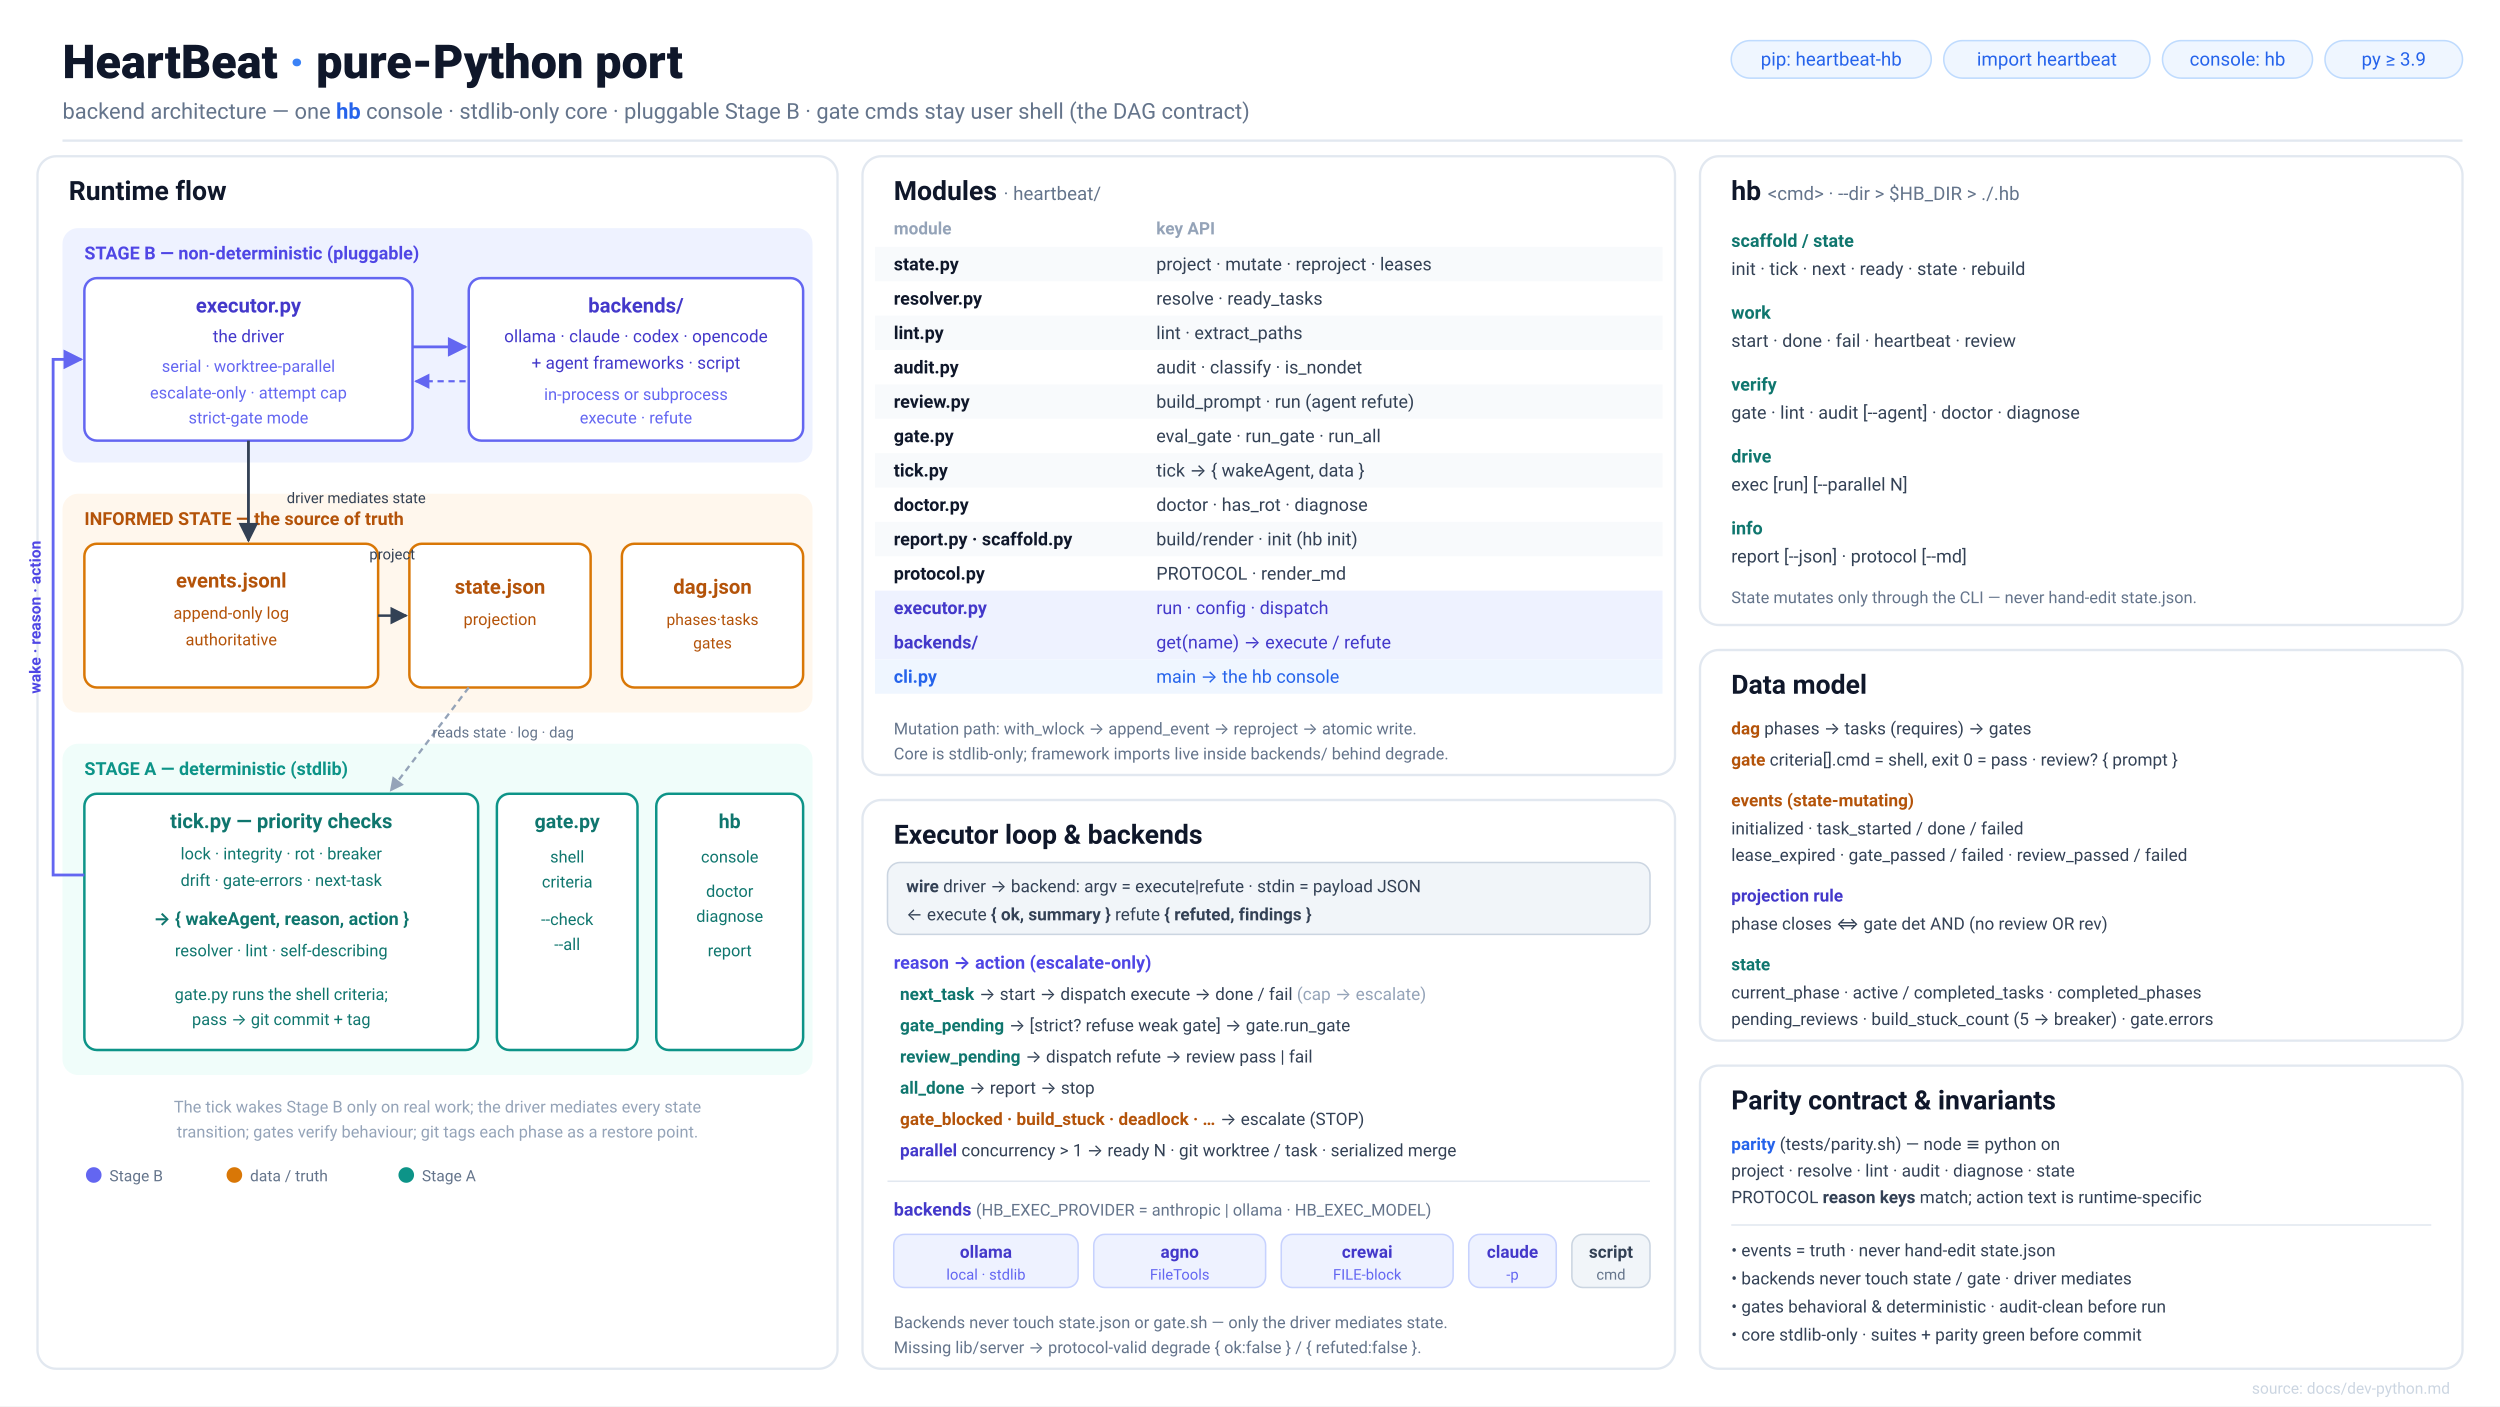
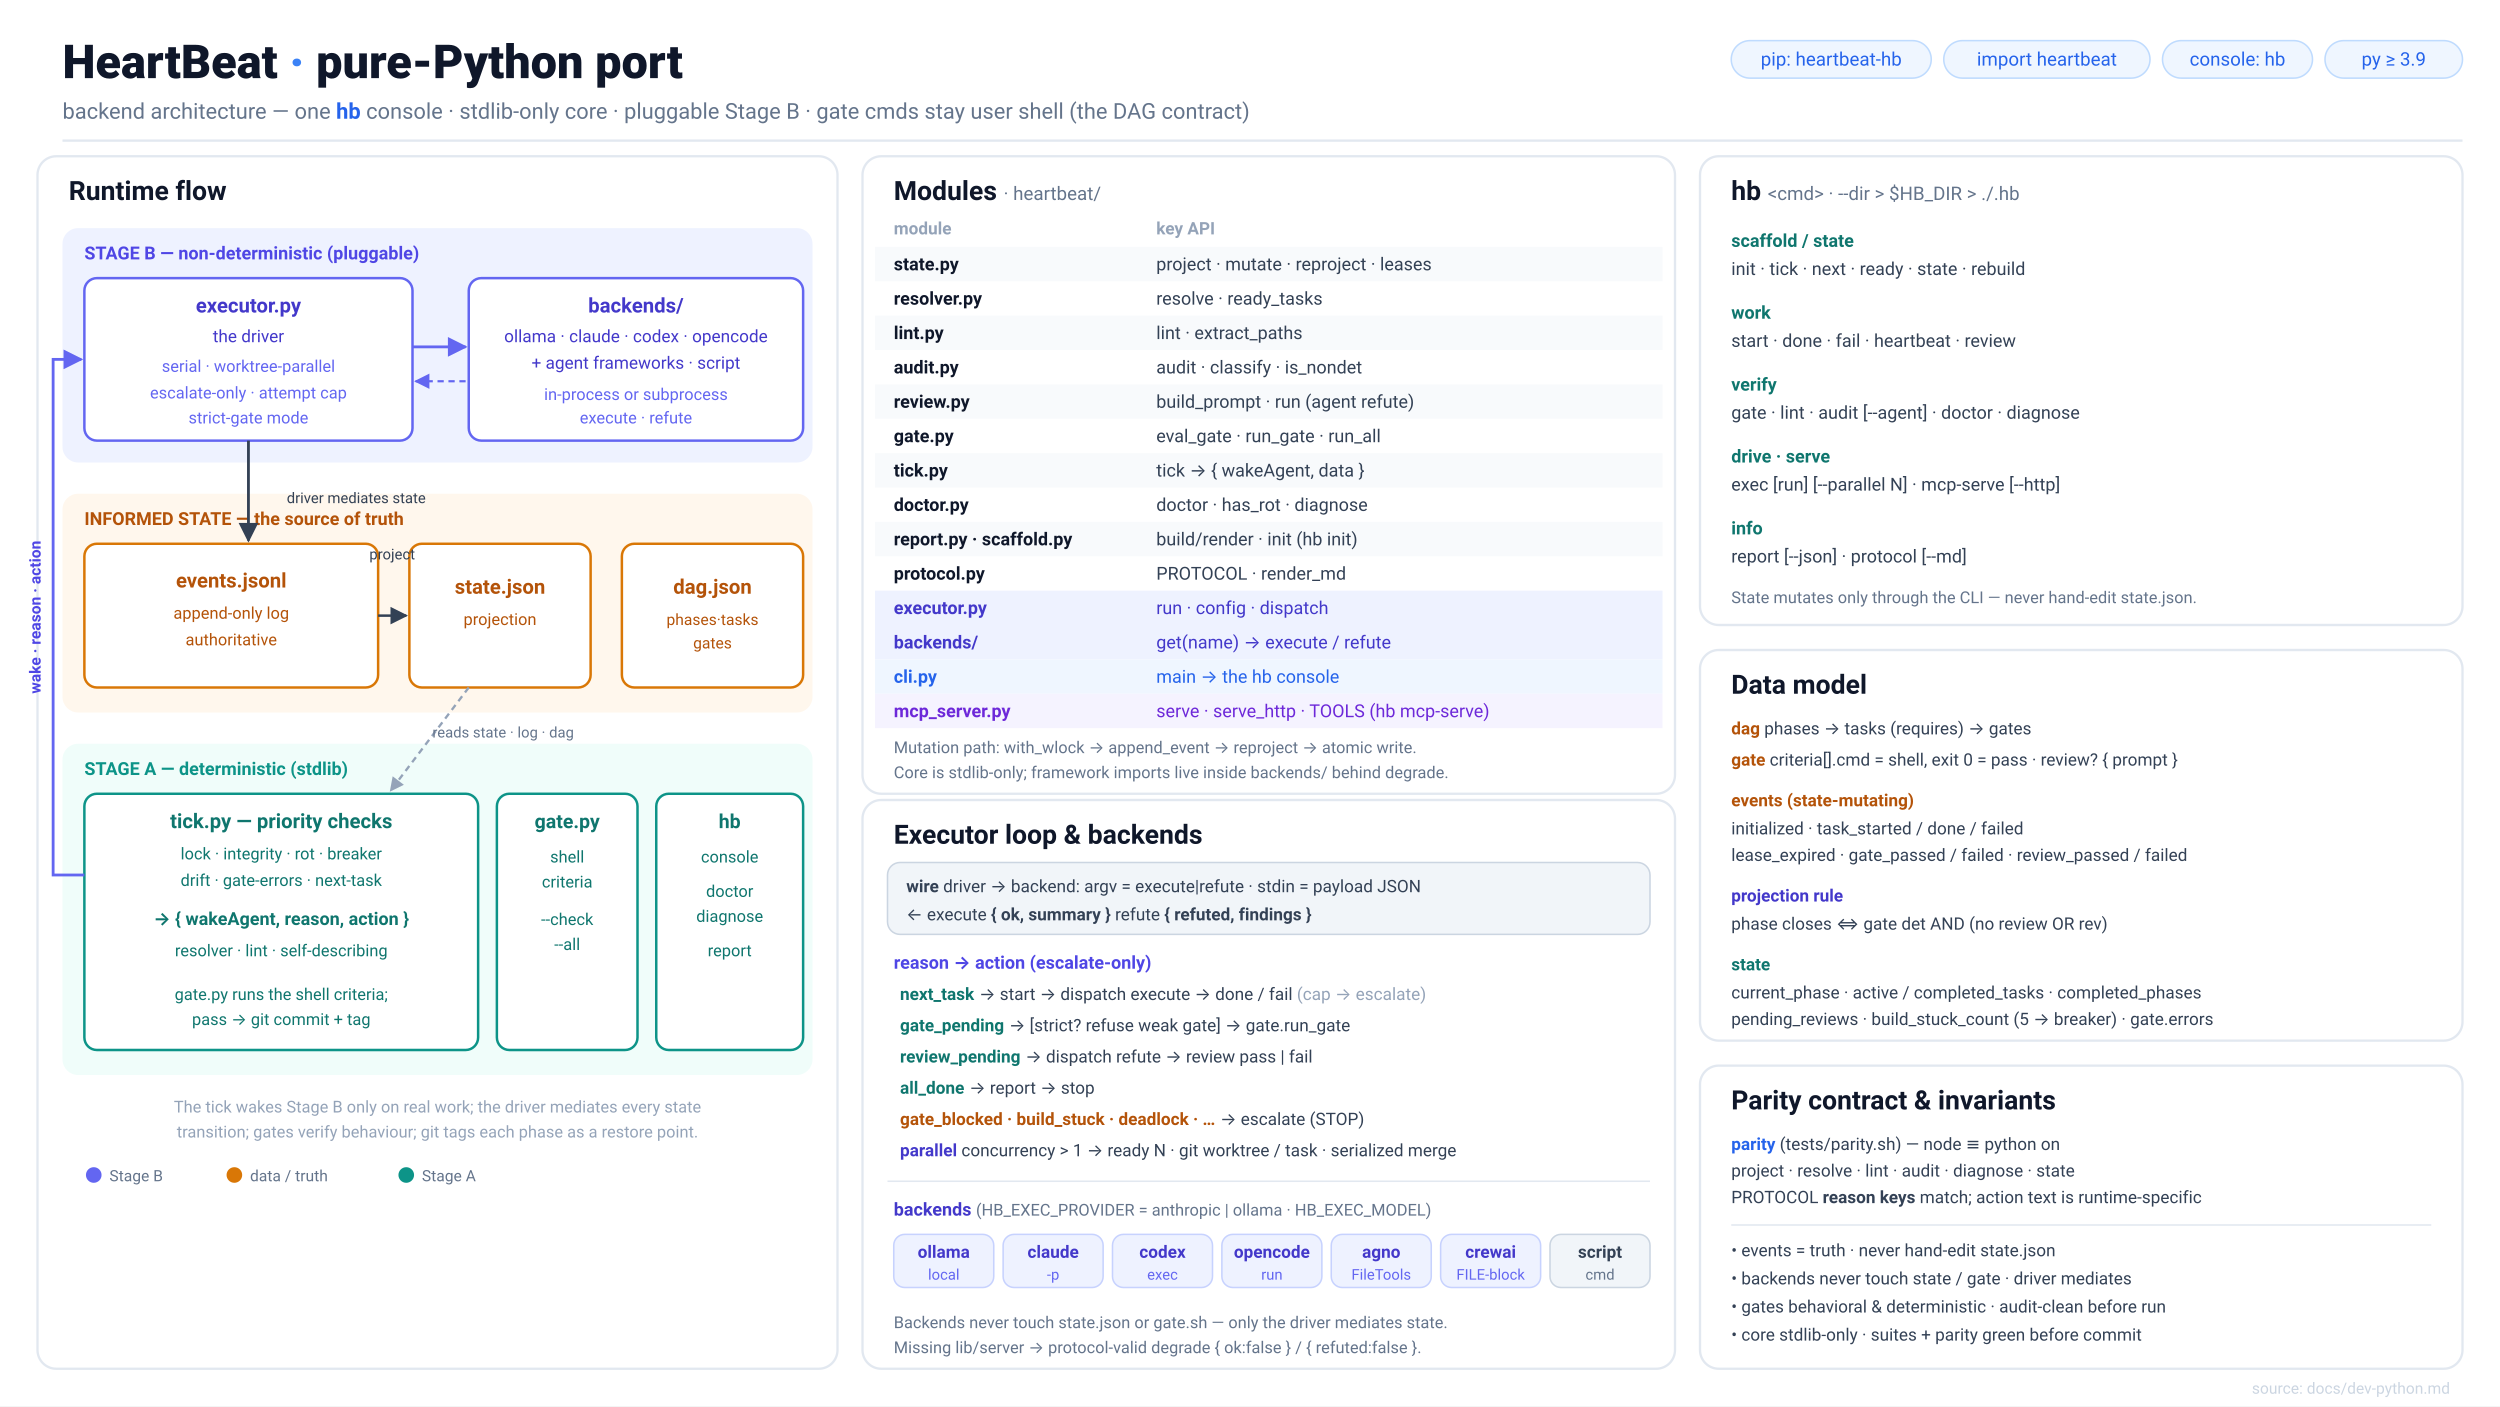
<svg xmlns="http://www.w3.org/2000/svg" viewBox="0 0 1600 900" font-family="system-ui, -apple-system, Segoe UI, Roboto, sans-serif">
  <defs>
    <marker id="a" viewBox="0 0 10 10" refX="9" refY="5" markerWidth="7" markerHeight="7" orient="auto">
      <path d="M0,0 L10,5 L0,10 z" fill="#334155" />
    </marker>
    <marker id="ai" viewBox="0 0 10 10" refX="9" refY="5" markerWidth="7" markerHeight="7" orient="auto">
      <path d="M0,0 L10,5 L0,10 z" fill="#6366f1" />
    </marker>
    <marker id="at" viewBox="0 0 10 10" refX="9" refY="5" markerWidth="7" markerHeight="7" orient="auto">
      <path d="M0,0 L10,5 L0,10 z" fill="#0d9488" />
    </marker>
    <marker id="ag" viewBox="0 0 10 10" refX="9" refY="5" markerWidth="6" markerHeight="6" orient="auto">
      <path d="M0,0 L10,5 L0,10 z" fill="#94a3b8" />
    </marker>
  </defs>
  <rect width="1600" height="900" fill="#ffffff" />
  <text x="40" y="50" font-size="30" font-weight="800" fill="#0f172a">HeartBeat <tspan fill="#3b82f6">·</tspan> pure-Python port</text>
  <text x="40" y="76" font-size="14" fill="#64748b">backend architecture — one <tspan font-weight="700" fill="#2563eb">hb</tspan> console · stdlib-only core · pluggable Stage B · gate cmds stay user shell (the DAG contract)</text>
  <g font-size="12" fill="#2563eb">
    <rect x="1108" y="26" width="128" height="24" rx="12" fill="#eff6ff" stroke="#bfdbfe" />
    <text x="1172" y="42" text-anchor="middle">pip: heartbeat-hb</text>
    <rect x="1244" y="26" width="132" height="24" rx="12" fill="#eff6ff" stroke="#bfdbfe" />
    <text x="1310" y="42" text-anchor="middle">import heartbeat</text>
    <rect x="1384" y="26" width="96" height="24" rx="12" fill="#eff6ff" stroke="#bfdbfe" />
    <text x="1432" y="42" text-anchor="middle">console: hb</text>
    <rect x="1488" y="26" width="88" height="24" rx="12" fill="#eff6ff" stroke="#bfdbfe" />
    <text x="1532" y="42" text-anchor="middle">py ≥ 3.9</text>
  </g>
  <line x1="40" y1="90" x2="1576" y2="90" stroke="#e2e8f0" stroke-width="1.5" />
  <rect x="24" y="100" width="512" height="776" rx="12" fill="#ffffff" stroke="#e2e8f0" stroke-width="1.5" />
  <text x="44" y="128" font-size="17" font-weight="700" fill="#0f172a">Runtime flow</text>
  <rect x="40" y="146" width="480" height="150" rx="10" fill="#eef2ff" />
  <text x="54" y="166" font-size="11.5" font-weight="700" fill="#4f46e5">STAGE B — non-deterministic (pluggable)</text>
  <rect x="54" y="178" width="210" height="104" rx="8" fill="#ffffff" stroke="#6366f1" stroke-width="1.6" />
  <text x="159" y="200" text-anchor="middle" font-size="13" font-weight="700" fill="#4338ca">executor.py</text>
  <text x="159" y="219" text-anchor="middle" font-size="11" fill="#4338ca">the driver</text>
  <text x="159" y="238" text-anchor="middle" font-size="10.5" fill="#6366f1">serial · worktree-parallel</text>
  <text x="159" y="255" text-anchor="middle" font-size="10.5" fill="#6366f1">escalate-only · attempt cap</text>
  <text x="159" y="271" text-anchor="middle" font-size="10.5" fill="#6366f1">strict-gate mode</text>
  <rect x="300" y="178" width="214" height="104" rx="8" fill="#ffffff" stroke="#6366f1" stroke-width="1.6" />
  <text x="407" y="200" text-anchor="middle" font-size="13" font-weight="700" fill="#4338ca">backends/</text>
  <text x="407" y="219" text-anchor="middle" font-size="11" fill="#4338ca">ollama · claude · codex · opencode</text>
  <text x="407" y="236" text-anchor="middle" font-size="11" fill="#4338ca">+ agent frameworks · script</text>
  <text x="407" y="256" text-anchor="middle" font-size="10.5" fill="#6366f1">in-process or subprocess</text>
  <text x="407" y="271" text-anchor="middle" font-size="10.5" fill="#6366f1">execute · refute</text>
  <line x1="264" y1="222" x2="298" y2="222" stroke="#6366f1" stroke-width="1.8" marker-end="url(#ai)" />
  <path d="M298,244 L266,244" fill="none" stroke="#6366f1" stroke-width="1.4" stroke-dasharray="4 3" marker-end="url(#ai)" />
  <rect x="40" y="316" width="480" height="140" rx="10" fill="#fff7ed" />
  <text x="54" y="336" font-size="11.5" font-weight="700" fill="#b45309">INFORMED STATE — the source of truth</text>
  <rect x="54" y="348" width="188" height="92" rx="8" fill="#ffffff" stroke="#d97706" stroke-width="1.6" />
  <text x="148" y="376" text-anchor="middle" font-size="13" font-weight="700" fill="#b45309">events.jsonl</text>
  <text x="148" y="396" text-anchor="middle" font-size="10.5" fill="#b45309">append-only log</text>
  <text x="148" y="413" text-anchor="middle" font-size="10.5" fill="#b45309">authoritative</text>
  <rect x="262" y="348" width="116" height="92" rx="8" fill="#ffffff" stroke="#d97706" stroke-width="1.6" />
  <text x="320" y="380" text-anchor="middle" font-size="13" font-weight="700" fill="#b45309">state.json</text>
  <text x="320" y="400" text-anchor="middle" font-size="10.5" fill="#b45309">projection</text>
  <rect x="398" y="348" width="116" height="92" rx="8" fill="#ffffff" stroke="#d97706" stroke-width="1.6" />
  <text x="456" y="380" text-anchor="middle" font-size="13" font-weight="700" fill="#b45309">dag.json</text>
  <text x="456" y="400" text-anchor="middle" font-size="10" fill="#b45309">phases·tasks</text>
  <text x="456" y="415" text-anchor="middle" font-size="10" fill="#b45309">gates</text>
  <line x1="242" y1="394" x2="260" y2="394" stroke="#334155" stroke-width="1.6" marker-end="url(#a)" />
  <text x="251" y="358" text-anchor="middle" font-size="9.5" fill="#334155">project</text>
  <rect x="40" y="476" width="480" height="212" rx="10" fill="#f0fdfa" />
  <text x="54" y="496" font-size="11.5" font-weight="700" fill="#0d9488">STAGE A — deterministic (stdlib)</text>
  <rect x="54" y="508" width="252" height="164" rx="8" fill="#ffffff" stroke="#0d9488" stroke-width="1.6" />
  <text x="180" y="530" text-anchor="middle" font-size="13" font-weight="700" fill="#0f766e">tick.py — priority checks</text>
  <text x="180" y="550" text-anchor="middle" font-size="10.5" fill="#0f766e">lock · integrity · rot · breaker</text>
  <text x="180" y="567" text-anchor="middle" font-size="10.5" fill="#0f766e">drift · gate-errors · next-task</text>
  <text x="180" y="592" text-anchor="middle" font-size="11.5" font-weight="700" fill="#0f766e">→ { wakeAgent, reason, action }</text>
  <text x="180" y="612" text-anchor="middle" font-size="10.5" fill="#0f766e">resolver · lint · self-describing</text>
  <text x="180" y="640" text-anchor="middle" font-size="10.5" fill="#0f766e">gate.py runs the shell criteria;</text>
  <text x="180" y="656" text-anchor="middle" font-size="10.5" fill="#0f766e">pass → git commit + tag</text>
  <rect x="318" y="508" width="90" height="164" rx="8" fill="#ffffff" stroke="#0d9488" stroke-width="1.6" />
  <text x="363" y="530" text-anchor="middle" font-size="12.5" font-weight="700" fill="#0f766e">gate.py</text>
  <text x="363" y="552" text-anchor="middle" font-size="10.5" fill="#0f766e">shell</text>
  <text x="363" y="568" text-anchor="middle" font-size="10.5" fill="#0f766e">criteria</text>
  <text x="363" y="592" text-anchor="middle" font-size="10.5" fill="#0f766e">--check</text>
  <text x="363" y="608" text-anchor="middle" font-size="10.5" fill="#0f766e">--all</text>
  <rect x="420" y="508" width="94" height="164" rx="8" fill="#ffffff" stroke="#0d9488" stroke-width="1.6" />
  <text x="467" y="530" text-anchor="middle" font-size="12.5" font-weight="700" fill="#0f766e">hb</text>
  <text x="467" y="552" text-anchor="middle" font-size="10.5" fill="#0f766e">console</text>
  <text x="467" y="574" text-anchor="middle" font-size="10.5" fill="#0f766e">doctor</text>
  <text x="467" y="590" text-anchor="middle" font-size="10.5" fill="#0f766e">diagnose</text>
  <text x="467" y="612" text-anchor="middle" font-size="10.5" fill="#0f766e">report</text>
  <path d="M54,560 L34,560 L34,230 L52,230" fill="none" stroke="#6366f1" stroke-width="1.8" marker-end="url(#ai)" />
  <text x="26" y="395" transform="rotate(-90 26 395)" text-anchor="middle" font-size="10" font-weight="600" fill="#4f46e5">wake · reason · action</text>
  <path d="M159,282 L159,346" fill="none" stroke="#334155" stroke-width="1.8" marker-end="url(#a)" />
  <text x="228" y="322" text-anchor="middle" font-size="9.5" fill="#334155">driver mediates state</text>
  <path d="M300,440 L250,506" fill="none" stroke="#94a3b8" stroke-width="1.5" stroke-dasharray="4 3" marker-end="url(#ag)" />
  <text x="322" y="472" text-anchor="middle" font-size="9.5" fill="#64748b">reads state · log · dag</text>
  <text x="280" y="712" text-anchor="middle" font-size="10.5" fill="#94a3b8">The tick wakes Stage B only on real work; the driver mediates every state</text>
  <text x="280" y="728" text-anchor="middle" font-size="10.5" fill="#94a3b8">transition; gates verify behaviour; git tags each phase as a restore point.</text>
  <g font-size="10" fill="#64748b">
    <circle cx="60" cy="752" r="5" fill="#6366f1" />
    <text x="70" y="756">Stage B</text>
    <circle cx="150" cy="752" r="5" fill="#d97706" />
    <text x="160" y="756">data / truth</text>
    <circle cx="260" cy="752" r="5" fill="#0d9488" />
    <text x="270" y="756">Stage A</text>
  </g>
-   <rect x="552" y="100" width="520" height="396" rx="12" fill="#ffffff" stroke="#e2e8f0" stroke-width="1.5" />
+   <rect x="552" y="100" width="520" height="408" rx="12" fill="#ffffff" stroke="#e2e8f0" stroke-width="1.5" />
  <text x="572" y="128" font-size="17" font-weight="700" fill="#0f172a">Modules <tspan font-size="12" font-weight="400" fill="#64748b">· heartbeat/</tspan>
  </text>
  <text x="572" y="150" font-size="11" font-weight="700" fill="#94a3b8">module</text>
  <text x="740" y="150" font-size="11" font-weight="700" fill="#94a3b8">key API</text>
  <g font-size="11.5">
    <g fill="#334155">
      <rect x="560" y="158" width="504" height="22" fill="#f8fafc" />
      <text x="572" y="173" font-weight="600" fill="#0f172a">state.py</text>
      <text x="740" y="173">project · mutate · reproject · leases</text>
      <text x="572" y="195" font-weight="600" fill="#0f172a">resolver.py</text>
      <text x="740" y="195">resolve · ready_tasks</text>
      <rect x="560" y="202" width="504" height="22" fill="#f8fafc" />
      <text x="572" y="217" font-weight="600" fill="#0f172a">lint.py</text>
      <text x="740" y="217">lint · extract_paths</text>
      <text x="572" y="239" font-weight="600" fill="#0f172a">audit.py</text>
      <text x="740" y="239">audit · classify · is_nondet</text>
      <rect x="560" y="246" width="504" height="22" fill="#f8fafc" />
      <text x="572" y="261" font-weight="600" fill="#0f172a">review.py</text>
      <text x="740" y="261">build_prompt · run  (agent refute)</text>
      <text x="572" y="283" font-weight="600" fill="#0f172a">gate.py</text>
      <text x="740" y="283">eval_gate · run_gate · run_all</text>
      <rect x="560" y="290" width="504" height="22" fill="#f8fafc" />
      <text x="572" y="305" font-weight="600" fill="#0f172a">tick.py</text>
      <text x="740" y="305">tick → { wakeAgent, data }</text>
      <text x="572" y="327" font-weight="600" fill="#0f172a">doctor.py</text>
      <text x="740" y="327">doctor · has_rot · diagnose</text>
      <rect x="560" y="334" width="504" height="22" fill="#f8fafc" />
      <text x="572" y="349" font-weight="600" fill="#0f172a">report.py · scaffold.py</text>
      <text x="740" y="349">build/render · init  (hb init)</text>
      <text x="572" y="371" font-weight="600" fill="#0f172a">protocol.py</text>
      <text x="740" y="371">PROTOCOL · render_md</text>
      <rect x="560" y="378" width="504" height="22" fill="#eef2ff" />
      <text x="572" y="393" font-weight="700" fill="#4338ca">executor.py</text>
      <text x="740" y="393" fill="#4338ca">run · config · dispatch</text>
      <rect x="560" y="400" width="504" height="22" fill="#eef2ff" />
      <text x="572" y="415" font-weight="700" fill="#4338ca">backends/</text>
      <text x="740" y="415" fill="#4338ca">get(name) → execute / refute</text>
      <rect x="560" y="422" width="504" height="22" fill="#eff6ff" />
      <text x="572" y="437" font-weight="700" fill="#2563eb">cli.py</text>
      <text x="740" y="437" fill="#2563eb">main → the hb console</text>
+       <rect x="560" y="444" width="504" height="22" fill="#f5f3ff" />
+       <text x="572" y="459" font-weight="700" fill="#6d28d9">mcp_server.py</text>
+       <text x="740" y="459" fill="#6d28d9">serve · serve_http · TOOLS  (hb mcp-serve)</text>
    </g>
  </g>
-   <text x="572" y="470" font-size="10.5" fill="#64748b">Mutation path: with_wlock → append_event → reproject → atomic write.</text>
-   <text x="572" y="486" font-size="10.5" fill="#64748b">Core is stdlib-only; framework imports live inside backends/ behind degrade.</text>
+   <text x="572" y="482" font-size="10.5" fill="#64748b">Mutation path: with_wlock → append_event → reproject → atomic write.</text>
+   <text x="572" y="498" font-size="10.5" fill="#64748b">Core is stdlib-only; framework imports live inside backends/ behind degrade.</text>
  <rect x="552" y="512" width="520" height="364" rx="12" fill="#ffffff" stroke="#e2e8f0" stroke-width="1.5" />
  <text x="572" y="540" font-size="17" font-weight="700" fill="#0f172a">Executor loop &amp; backends</text>
  <rect x="568" y="552" width="488" height="46" rx="8" fill="#f1f5f9" stroke="#cbd5e1" />
  <text x="580" y="571" font-size="11" fill="#334155">
    <tspan font-weight="700">wire</tspan>  driver → backend:  argv = execute|refute · stdin = payload JSON</text>
  <text x="580" y="589" font-size="11" fill="#334155">  ←  execute <tspan font-weight="700">{ ok, summary }</tspan>    refute <tspan font-weight="700">{ refuted, findings }</tspan>
  </text>
  <text x="572" y="620" font-size="11.5" font-weight="700" fill="#4f46e5">reason → action  (escalate-only)</text>
  <g font-size="11" fill="#334155">
    <text x="576" y="640">
      <tspan font-weight="700" fill="#0f766e">next_task</tspan>  → start → dispatch execute → done / fail  <tspan fill="#94a3b8">(cap → escalate)</tspan>
    </text>
    <text x="576" y="660">
      <tspan font-weight="700" fill="#0f766e">gate_pending</tspan>  → [strict? refuse weak gate] → gate.run_gate</text>
    <text x="576" y="680">
      <tspan font-weight="700" fill="#0f766e">review_pending</tspan>  → dispatch refute → review pass | fail</text>
    <text x="576" y="700">
      <tspan font-weight="700" fill="#0f766e">all_done</tspan>  → report → stop</text>
    <text x="576" y="720">
      <tspan font-weight="700" fill="#b45309">gate_blocked · build_stuck · deadlock · …</tspan>  → escalate (STOP)</text>
    <text x="576" y="740">
      <tspan font-weight="700" fill="#4338ca">parallel</tspan>  concurrency &gt; 1 → ready N · git worktree / task · serialized merge</text>
  </g>
  <line x1="568" y1="756" x2="1056" y2="756" stroke="#e2e8f0" />
  <text x="572" y="778" font-size="11.5" font-weight="700" fill="#4338ca">backends  <tspan font-size="10.5" font-weight="400" fill="#64748b">(HB_EXEC_PROVIDER = anthropic | ollama · HB_EXEC_MODEL)</tspan>
  </text>
  <g font-size="11">
-     <rect x="572" y="790" width="118" height="34" rx="7" fill="#eef2ff" stroke="#c7d2fe" />
-     <text x="631" y="805" text-anchor="middle" font-weight="700" fill="#4338ca">ollama</text>
-     <text x="631" y="819" text-anchor="middle" font-size="9.5" fill="#6366f1">local · stdlib</text>
-     <rect x="700" y="790" width="110" height="34" rx="7" fill="#eef2ff" stroke="#c7d2fe" />
-     <text x="755" y="805" text-anchor="middle" font-weight="700" fill="#4338ca">agno</text>
-     <text x="755" y="819" text-anchor="middle" font-size="9.5" fill="#6366f1">FileTools</text>
-     <rect x="820" y="790" width="110" height="34" rx="7" fill="#eef2ff" stroke="#c7d2fe" />
-     <text x="875" y="805" text-anchor="middle" font-weight="700" fill="#4338ca">crewai</text>
-     <text x="875" y="819" text-anchor="middle" font-size="9.5" fill="#6366f1">FILE-block</text>
-     <rect x="940" y="790" width="56" height="34" rx="7" fill="#eef2ff" stroke="#c7d2fe" />
-     <text x="968" y="805" text-anchor="middle" font-weight="700" fill="#4338ca">claude</text>
-     <text x="968" y="819" text-anchor="middle" font-size="9.5" fill="#6366f1">-p</text>
-     <rect x="1006" y="790" width="50" height="34" rx="7" fill="#f1f5f9" stroke="#cbd5e1" />
-     <text x="1031" y="805" text-anchor="middle" font-weight="700" fill="#334155">script</text>
-     <text x="1031" y="819" text-anchor="middle" font-size="9.5" fill="#64748b">cmd</text>
+     <rect x="572" y="790" width="64" height="34" rx="7" fill="#eef2ff" stroke="#c7d2fe" />
+     <text x="604" y="805" text-anchor="middle" font-weight="700" fill="#4338ca">ollama</text>
+     <text x="604" y="819" text-anchor="middle" font-size="9.5" fill="#6366f1">local</text>
+     <rect x="642" y="790" width="64" height="34" rx="7" fill="#eef2ff" stroke="#c7d2fe" />
+     <text x="674" y="805" text-anchor="middle" font-weight="700" fill="#4338ca">claude</text>
+     <text x="674" y="819" text-anchor="middle" font-size="9.5" fill="#6366f1">-p</text>
+     <rect x="712" y="790" width="64" height="34" rx="7" fill="#eef2ff" stroke="#c7d2fe" />
+     <text x="744" y="805" text-anchor="middle" font-weight="700" fill="#4338ca">codex</text>
+     <text x="744" y="819" text-anchor="middle" font-size="9.5" fill="#6366f1">exec</text>
+     <rect x="782" y="790" width="64" height="34" rx="7" fill="#eef2ff" stroke="#c7d2fe" />
+     <text x="814" y="805" text-anchor="middle" font-weight="700" fill="#4338ca">opencode</text>
+     <text x="814" y="819" text-anchor="middle" font-size="9.5" fill="#6366f1">run</text>
+     <rect x="852" y="790" width="64" height="34" rx="7" fill="#eef2ff" stroke="#c7d2fe" />
+     <text x="884" y="805" text-anchor="middle" font-weight="700" fill="#4338ca">agno</text>
+     <text x="884" y="819" text-anchor="middle" font-size="9.5" fill="#6366f1">FileTools</text>
+     <rect x="922" y="790" width="64" height="34" rx="7" fill="#eef2ff" stroke="#c7d2fe" />
+     <text x="954" y="805" text-anchor="middle" font-weight="700" fill="#4338ca">crewai</text>
+     <text x="954" y="819" text-anchor="middle" font-size="9.5" fill="#6366f1">FILE-block</text>
+     <rect x="992" y="790" width="64" height="34" rx="7" fill="#f1f5f9" stroke="#cbd5e1" />
+     <text x="1024" y="805" text-anchor="middle" font-weight="700" fill="#334155">script</text>
+     <text x="1024" y="819" text-anchor="middle" font-size="9.5" fill="#64748b">cmd</text>
  </g>
  <text x="572" y="850" font-size="10.5" fill="#64748b">Backends never touch state.json or gate.sh — only the driver mediates state.</text>
  <text x="572" y="866" font-size="10.5" fill="#64748b">Missing lib/server → protocol-valid degrade { ok:false } / { refuted:false }.</text>
  <rect x="1088" y="100" width="488" height="300" rx="12" fill="#ffffff" stroke="#e2e8f0" stroke-width="1.5" />
  <text x="1108" y="128" font-size="17" font-weight="700" fill="#0f172a">hb <tspan font-size="12" font-weight="400" fill="#64748b">&lt;cmd&gt;  · --dir &gt; $HB_DIR &gt; ./.hb</tspan>
  </text>
  <g font-size="11.5">
    <text x="1108" y="158" font-weight="700" fill="#0f766e">scaffold / state</text>
    <text x="1108" y="176" fill="#334155">init · tick · next · ready · state · rebuild</text>
    <text x="1108" y="204" font-weight="700" fill="#0f766e">work</text>
    <text x="1108" y="222" fill="#334155">start · done · fail · heartbeat · review</text>
    <text x="1108" y="250" font-weight="700" fill="#0f766e">verify</text>
    <text x="1108" y="268" fill="#334155">gate · lint · audit [--agent] · doctor · diagnose</text>
-     <text x="1108" y="296" font-weight="700" fill="#0f766e">drive</text>
-     <text x="1108" y="314" fill="#334155">exec [run] [--parallel N]</text>
+     <text x="1108" y="296" font-weight="700" fill="#0f766e">drive · serve</text>
+     <text x="1108" y="314" fill="#334155">exec [run] [--parallel N] · mcp-serve [--http]</text>
    <text x="1108" y="342" font-weight="700" fill="#0f766e">info</text>
    <text x="1108" y="360" fill="#334155">report [--json] · protocol [--md]</text>
  </g>
  <text x="1108" y="386" font-size="10.5" fill="#64748b">State mutates only through the CLI — never hand-edit state.json.</text>
  <rect x="1088" y="416" width="488" height="250" rx="12" fill="#ffffff" stroke="#e2e8f0" stroke-width="1.5" />
  <text x="1108" y="444" font-size="17" font-weight="700" fill="#0f172a">Data model</text>
  <g font-size="11">
    <text x="1108" y="470" fill="#334155">
      <tspan font-weight="700" fill="#b45309">dag</tspan>  phases → tasks (requires) → gates</text>
    <text x="1108" y="490" fill="#334155">
      <tspan font-weight="700" fill="#b45309">gate</tspan>  criteria[].cmd = shell, exit 0 = pass · review? { prompt }</text>
    <text x="1108" y="516" font-weight="700" fill="#b45309">events  (state-mutating)</text>
    <text x="1108" y="534" fill="#334155">initialized · task_started / done / failed</text>
    <text x="1108" y="551" fill="#334155">lease_expired · gate_passed / failed · review_passed / failed</text>
    <text x="1108" y="577" font-weight="700" fill="#4338ca">projection rule</text>
    <text x="1108" y="595" fill="#334155">phase closes ⇔ gate det AND (no review OR rev)</text>
    <text x="1108" y="621" font-weight="700" fill="#0f766e">state</text>
    <text x="1108" y="639" fill="#334155">current_phase · active / completed_tasks · completed_phases</text>
    <text x="1108" y="656" fill="#334155">pending_reviews · build_stuck_count (5 → breaker) · gate.errors</text>
  </g>
  <rect x="1088" y="682" width="488" height="194" rx="12" fill="#ffffff" stroke="#e2e8f0" stroke-width="1.5" />
  <text x="1108" y="710" font-size="17" font-weight="700" fill="#0f172a">Parity contract &amp; invariants</text>
  <g font-size="11">
    <text x="1108" y="736" fill="#334155">
      <tspan font-weight="700" fill="#2563eb">parity</tspan> (tests/parity.sh) — node ≡ python on</text>
    <text x="1108" y="753" fill="#334155">project · resolve · lint · audit · diagnose · state</text>
    <text x="1108" y="770" fill="#334155">PROTOCOL <tspan font-weight="700">reason keys</tspan> match; action text is runtime-specific</text>
    <line x1="1108" y1="784" x2="1556" y2="784" stroke="#e2e8f0" />
    <text x="1108" y="804" fill="#334155">• events = truth · never hand-edit state.json</text>
    <text x="1108" y="822" fill="#334155">• backends never touch state / gate · driver mediates</text>
    <text x="1108" y="840" fill="#334155">• gates behavioral &amp; deterministic · audit-clean before run</text>
    <text x="1108" y="858" fill="#334155">• core stdlib-only · suites + parity green before commit</text>
  </g>
  <text x="1568" y="892" text-anchor="end" font-size="10" fill="#cbd5e1">source: docs/dev-python.md</text>
</svg>
